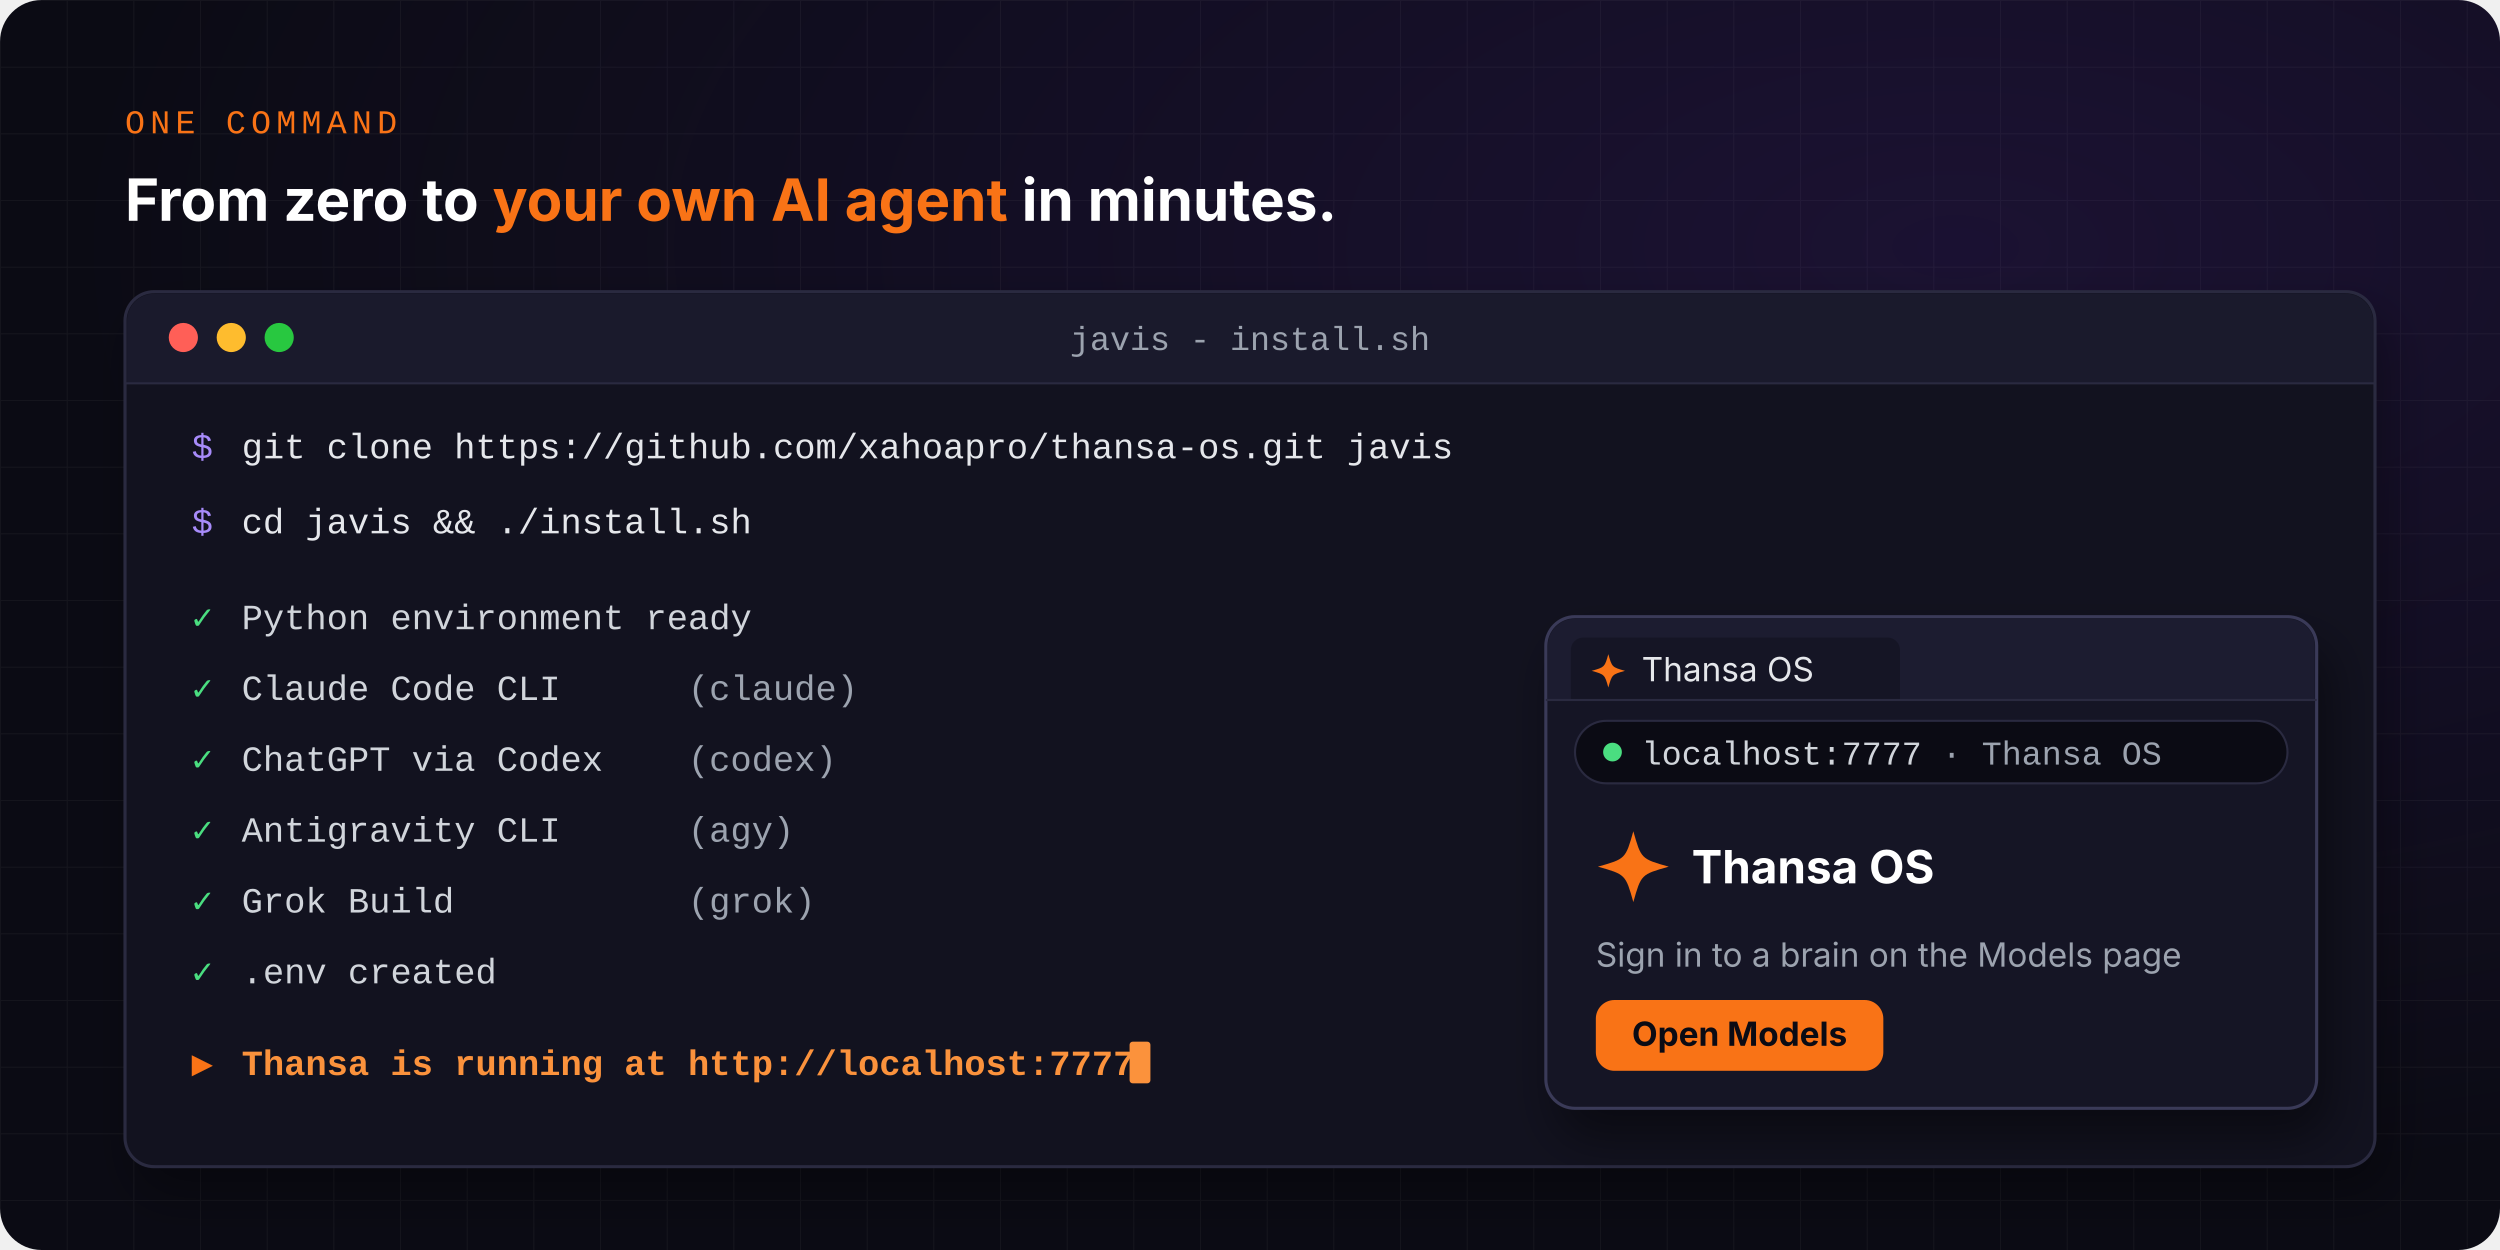
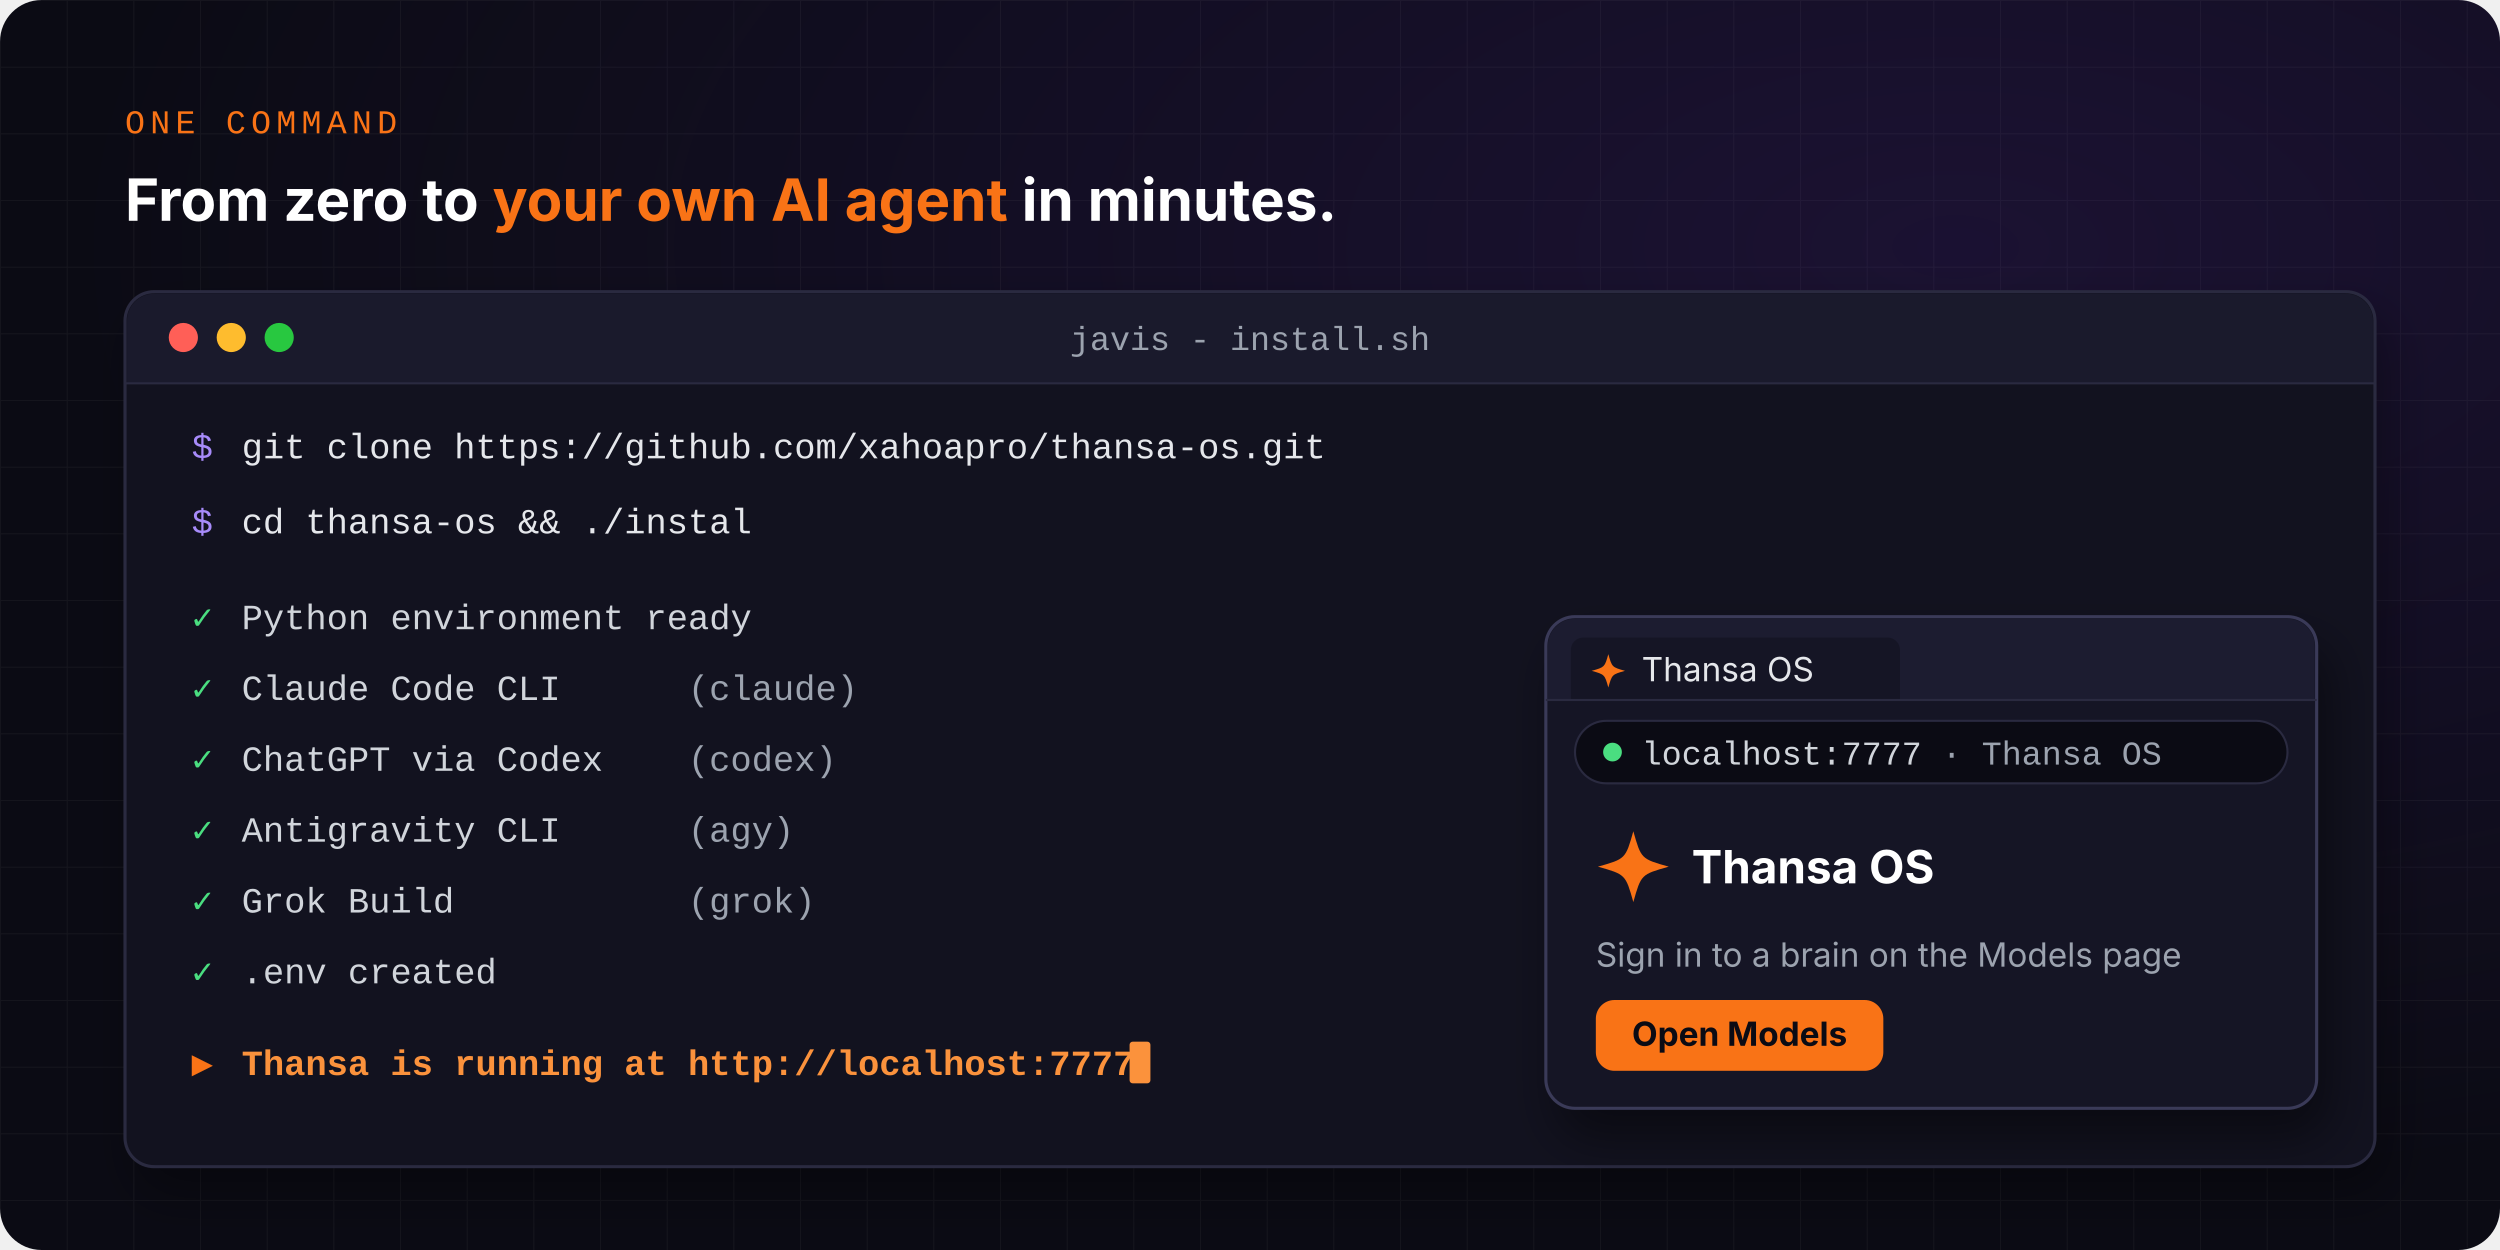
<svg xmlns="http://www.w3.org/2000/svg" viewBox="0 0 1200 600" role="img" aria-labelledby="t d">
  <defs>
    <radialGradient id="gl" cx="0.78" cy="0.2" r="0.75">
      <stop offset="0" stop-color="#7c3aed" stop-opacity=".14" />
      <stop offset="1" stop-color="#7c3aed" stop-opacity="0" />
    </radialGradient>
    <pattern id="gr" width="32" height="32" patternUnits="userSpaceOnUse">
      <path d="M32 0H0V32" fill="none" stroke="#ffffff" stroke-opacity=".04" />
    </pattern>
    <clipPath id="tc">
      <rect x="62" y="186" width="1076" height="372" rx="12" />
    </clipPath>
    <filter id="sh" x="-20%" y="-20%" width="140%" height="140%">
      <feGaussianBlur stdDeviation="12" />
    </filter>
  </defs>
  <style>
@keyframes cl0{0%,1.15%{opacity:0}1.23%,100%{opacity:1}}
.cl0{animation:cl0 13.0s linear infinite}
@keyframes cv0{0%,3.85%{transform:translateX(0px);animation-timing-function:steps(59,end)}17.69%,100%{transform:translateX(601.8px)}}
.cv0{transform:translateX(601.8px);animation:cv0 13.0s linear infinite}
@keyframes cu0{0%,1.15%{opacity:0}1.23%,19.62%{opacity:1}19.69%,100%{opacity:0}}
.cu0{opacity:0;animation:cu0 13.0s linear infinite}
@keyframes cl1{0%,19.62%{opacity:0}19.69%,100%{opacity:1}}
.cl1{animation:cl1 13.0s linear infinite}
@keyframes cv1{0%,22.31%{transform:translateX(0px);animation-timing-function:steps(24,end)}28.46%,100%{transform:translateX(244.8px)}}
.cv1{transform:translateX(244.8px);animation:cv1 13.0s linear infinite}
@keyframes cu1{0%,19.62%{opacity:0}19.69%,30.38%{opacity:1}30.46%,100%{opacity:0}}
.cu1{opacity:0;animation:cu1 13.0s linear infinite}
@keyframes ol0{0%,33.08%{opacity:0}34.00%,100%{opacity:1}}
.ol0{animation:ol0 13.0s ease-out infinite}
@keyframes ol1{0%,36.54%{opacity:0}37.46%,100%{opacity:1}}
.ol1{animation:ol1 13.0s ease-out infinite}
@keyframes ol2{0%,40.00%{opacity:0}40.92%,100%{opacity:1}}
.ol2{animation:ol2 13.0s ease-out infinite}
@keyframes ol3{0%,43.46%{opacity:0}44.38%,100%{opacity:1}}
.ol3{animation:ol3 13.0s ease-out infinite}
@keyframes ol4{0%,46.92%{opacity:0}47.85%,100%{opacity:1}}
.ol4{animation:ol4 13.0s ease-out infinite}
@keyframes ol5{0%,50.38%{opacity:0}51.31%,100%{opacity:1}}
.ol5{animation:ol5 13.0s ease-out infinite}
@keyframes ol6{0%,54.62%{opacity:0}55.54%,100%{opacity:1}}
.ol6{animation:ol6 13.0s ease-out infinite}
@keyframes br{0%,59.23%{opacity:0;transform:translateY(48px)}65.00%,100%{opacity:1;transform:translateY(0px)}}
.br{animation:br 13.0s cubic-bezier(.2,.8,.2,1) infinite}
@keyframes sc{0%,90.00%{opacity:1}94.62%,100%{opacity:0}}
.sc{animation:sc 13.0s ease-in-out infinite}
@keyframes blink{0%,49.9%{opacity:1}50%,100%{opacity:0}}
.blink{animation:blink 1.1s steps(1,end) infinite}
@media (prefers-reduced-motion: reduce){*{animation:none !important}}
</style>
  <rect width="1200" height="600" rx="20" fill="#0b0b14" />
  <rect width="1200" height="600" rx="20" fill="url(#gr)" />
  <rect width="1200" height="600" rx="20" fill="url(#gl)" />
  <text x="60" y="64" fill="#f97316" font-size="16" letter-spacing="2.5" font-family="ui-monospace, 'SFMono-Regular', Consolas, 'Courier New', monospace">ONE COMMAND</text>
  <text x="60" y="106" fill="#ffffff" font-size="28" font-weight="700" font-family="Inter, 'Segoe UI', system-ui, -apple-system, Arial, sans-serif">From zero to <tspan fill="#f97316">your own AI agent</tspan> in minutes.</text>
  <rect x="66" y="152" width="1080" height="420" rx="14" fill="#000" opacity=".35" filter="url(#sh)" />
  <rect x="60" y="140" width="1080" height="420" rx="14" fill="#12121f" stroke="#2a2a40" stroke-width="1.5" />
  <path d="M61,184 V154 a13,13 0 0 1 13,-13 H1126 a13,13 0 0 1 13,13 V184 Z" fill="#1a1a2c" />
  <line x1="60" y1="184" x2="1140" y2="184" stroke="#2a2a40" />
  <circle cx="88" cy="162" r="7" fill="#ff5f57" />
  <circle cx="111" cy="162" r="7" fill="#febc2e" />
  <circle cx="134" cy="162" r="7" fill="#28c840" />
  <text x="600" y="168" fill="#9ca3af" font-size="16" text-anchor="middle" font-family="ui-monospace, 'SFMono-Regular', Consolas, 'Courier New', monospace">javis - install.sh</text>
  <g class="sc">
    <g clip-path="url(#tc)" font-size="17" font-family="ui-monospace, 'SFMono-Regular', Consolas, 'Courier New', monospace">
      <g class="cl0">
        <text x="92" y="220" fill="#a78bfa">$</text>
-         <text x="116" y="220" fill="#e5e7eb" textLength="601.8" lengthAdjust="spacing">git clone https://github.com/xahoapro/thansa-os.git javis</text>
+         <text x="116" y="220" fill="#e5e7eb" textLength="539.6" lengthAdjust="spacing">git clone https://github.com/xahoapro/thansa-os.git</text>
        <g class="cv0">
          <rect x="116" y="200" width="617.8" height="28" fill="#12121f" />
          <rect class="cu0" x="117" y="204" width="10" height="20" rx="1.5" fill="#e5e7eb" />
        </g>
      </g>
      <g class="cl1">
        <text x="92" y="256" fill="#a78bfa">$</text>
-         <text x="116" y="256" fill="#e5e7eb" textLength="244.8" lengthAdjust="spacing">cd javis &amp;&amp; ./install.sh</text>
+         <text x="116" y="256" fill="#e5e7eb" textLength="285.6" lengthAdjust="spacing">cd thansa-os &amp;&amp; ./install.sh</text>
        <g class="cv1">
          <rect x="116" y="236" width="260.8" height="28" fill="#12121f" />
          <rect class="cu1" x="117" y="240" width="10" height="20" rx="1.5" fill="#e5e7eb" />
        </g>
      </g>
      <g class="ol0">
        <text x="92" y="302" fill="#4ade80" font-weight="700">✓</text>
        <text x="116" y="302" fill="#d1d5db">Python environment ready</text>
      </g>
      <g class="ol1">
        <text x="92" y="336" fill="#4ade80" font-weight="700">✓</text>
        <text x="116" y="336" fill="#d1d5db">Claude Code CLI</text>
        <text x="330.2" y="336" fill="#9ca3af">(claude)</text>
      </g>
      <g class="ol2">
        <text x="92" y="370" fill="#4ade80" font-weight="700">✓</text>
        <text x="116" y="370" fill="#d1d5db">ChatGPT via Codex</text>
        <text x="330.2" y="370" fill="#9ca3af">(codex)</text>
      </g>
      <g class="ol3">
        <text x="92" y="404" fill="#4ade80" font-weight="700">✓</text>
        <text x="116" y="404" fill="#d1d5db">Antigravity CLI</text>
        <text x="330.2" y="404" fill="#9ca3af">(agy)</text>
      </g>
      <g class="ol4">
        <text x="92" y="438" fill="#4ade80" font-weight="700">✓</text>
        <text x="116" y="438" fill="#d1d5db">Grok Build</text>
        <text x="330.2" y="438" fill="#9ca3af">(grok)</text>
      </g>
      <g class="ol5">
        <text x="92" y="472" fill="#4ade80" font-weight="700">✓</text>
        <text x="116" y="472" fill="#d1d5db">.env created</text>
      </g>
      <g class="ol6">
        <text x="92" y="516" fill="#f97316">▶</text>
        <text x="116" y="516" fill="#fb923c" font-weight="700" textLength="418.2" lengthAdjust="spacing">Thansa is running at http://localhost:7777</text>
        <rect class="blink" x="542.2" y="500" width="10" height="20" rx="1.5" fill="#fb923c" />
      </g>
    </g>
    <g class="br">
      <rect x="748" y="310" width="370" height="236" rx="14" fill="#000" opacity=".45" filter="url(#sh)" />
      <rect x="742" y="296" width="370" height="236" rx="14" fill="#151525" stroke="#3a3a58" stroke-width="1.5" />
      <path d="M743,336 V310 a13,13 0 0 1 13,-13 H1098 a13,13 0 0 1 13,13 V336 Z" fill="#1c1c30" />
      <path d="M754,336 V312 a6,6 0 0 1 6,-6 H906 a6,6 0 0 1 6,6 V336 Z" fill="#151525" />
      <path d="M772,314 C773.76,320.24 773.76,320.24 780,322 C773.76,323.76 773.76,323.76 772,330 C770.24,323.76 770.24,323.76 764,322 C770.24,320.24 770.24,320.24 772,314Z" fill="#f97316" />
      <text x="788" y="327" fill="#e5e7eb" font-size="16" font-family="Inter, 'Segoe UI', system-ui, -apple-system, Arial, sans-serif">Thansa OS</text>
      <line x1="742" y1="336" x2="1112" y2="336" stroke="#2a2a40" />
      <rect x="756" y="346" width="342" height="30" rx="15" fill="#0b0b14" stroke="#2a2a40" />
      <circle cx="774" cy="361" r="4.5" fill="#4ade80" />
      <text x="788" y="367" fill="#d1d5db" font-size="16" font-family="ui-monospace, 'SFMono-Regular', Consolas, 'Courier New', monospace">localhost:7777 <tspan fill="#9ca3af">· Thansa OS</tspan>
      </text>
      <path d="M784,399 C787.74,412.26 787.74,412.26 801,416 C787.74,419.74 787.74,419.74 784,433 C780.26,419.74 780.26,419.74 767,416 C780.26,412.26 780.26,412.26 784,399Z" fill="#f97316" />
      <text x="812" y="424" fill="#ffffff" font-size="22" font-weight="700" font-family="Inter, 'Segoe UI', system-ui, -apple-system, Arial, sans-serif">Thansa OS</text>
      <text x="766" y="464" fill="#9ca3af" font-size="16" font-family="Inter, 'Segoe UI', system-ui, -apple-system, Arial, sans-serif">Sign in to a brain on the Models page</text>
      <rect x="766" y="480" width="138" height="34" rx="9" fill="#f97316" />
      <text x="835" y="502" fill="#0b0b14" font-size="16" font-weight="700" text-anchor="middle" font-family="Inter, 'Segoe UI', system-ui, -apple-system, Arial, sans-serif">Open Models</text>
    </g>
  </g>
</svg>
